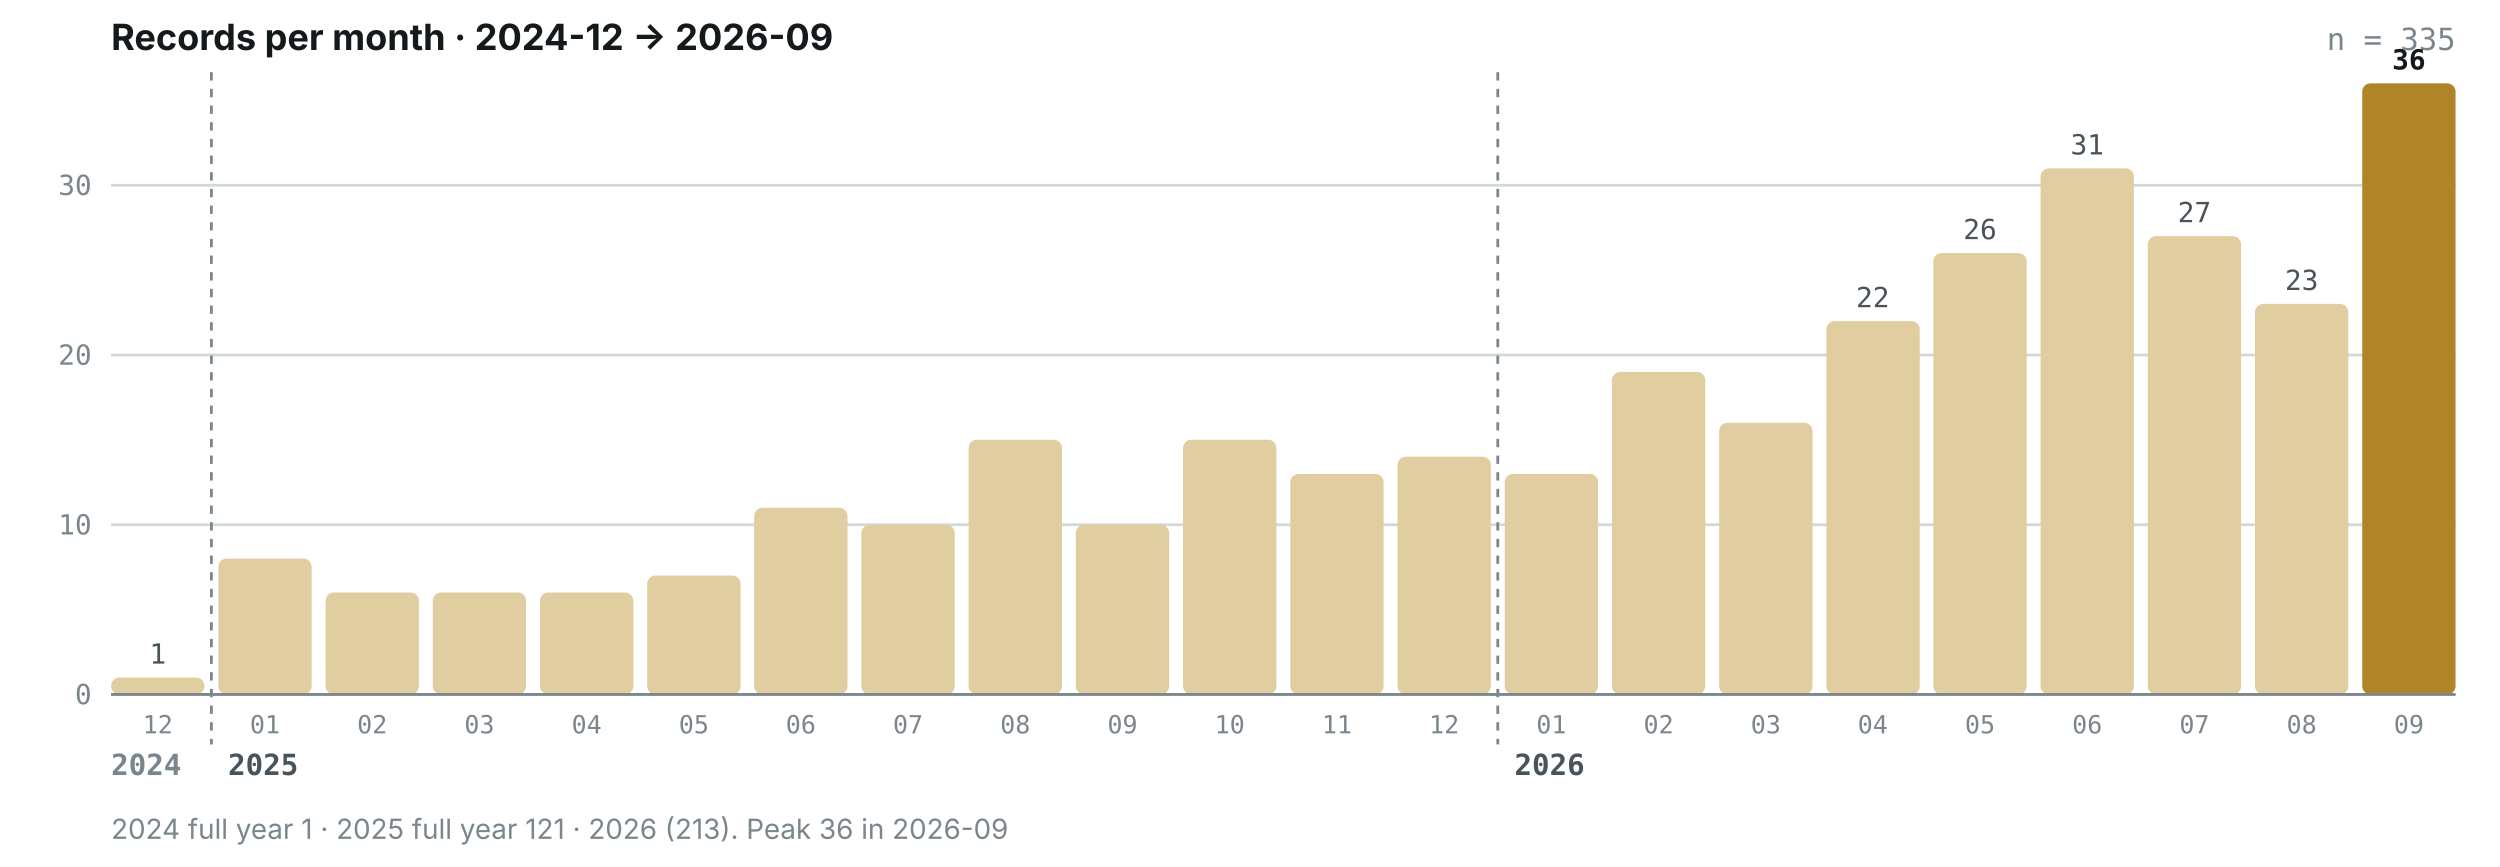
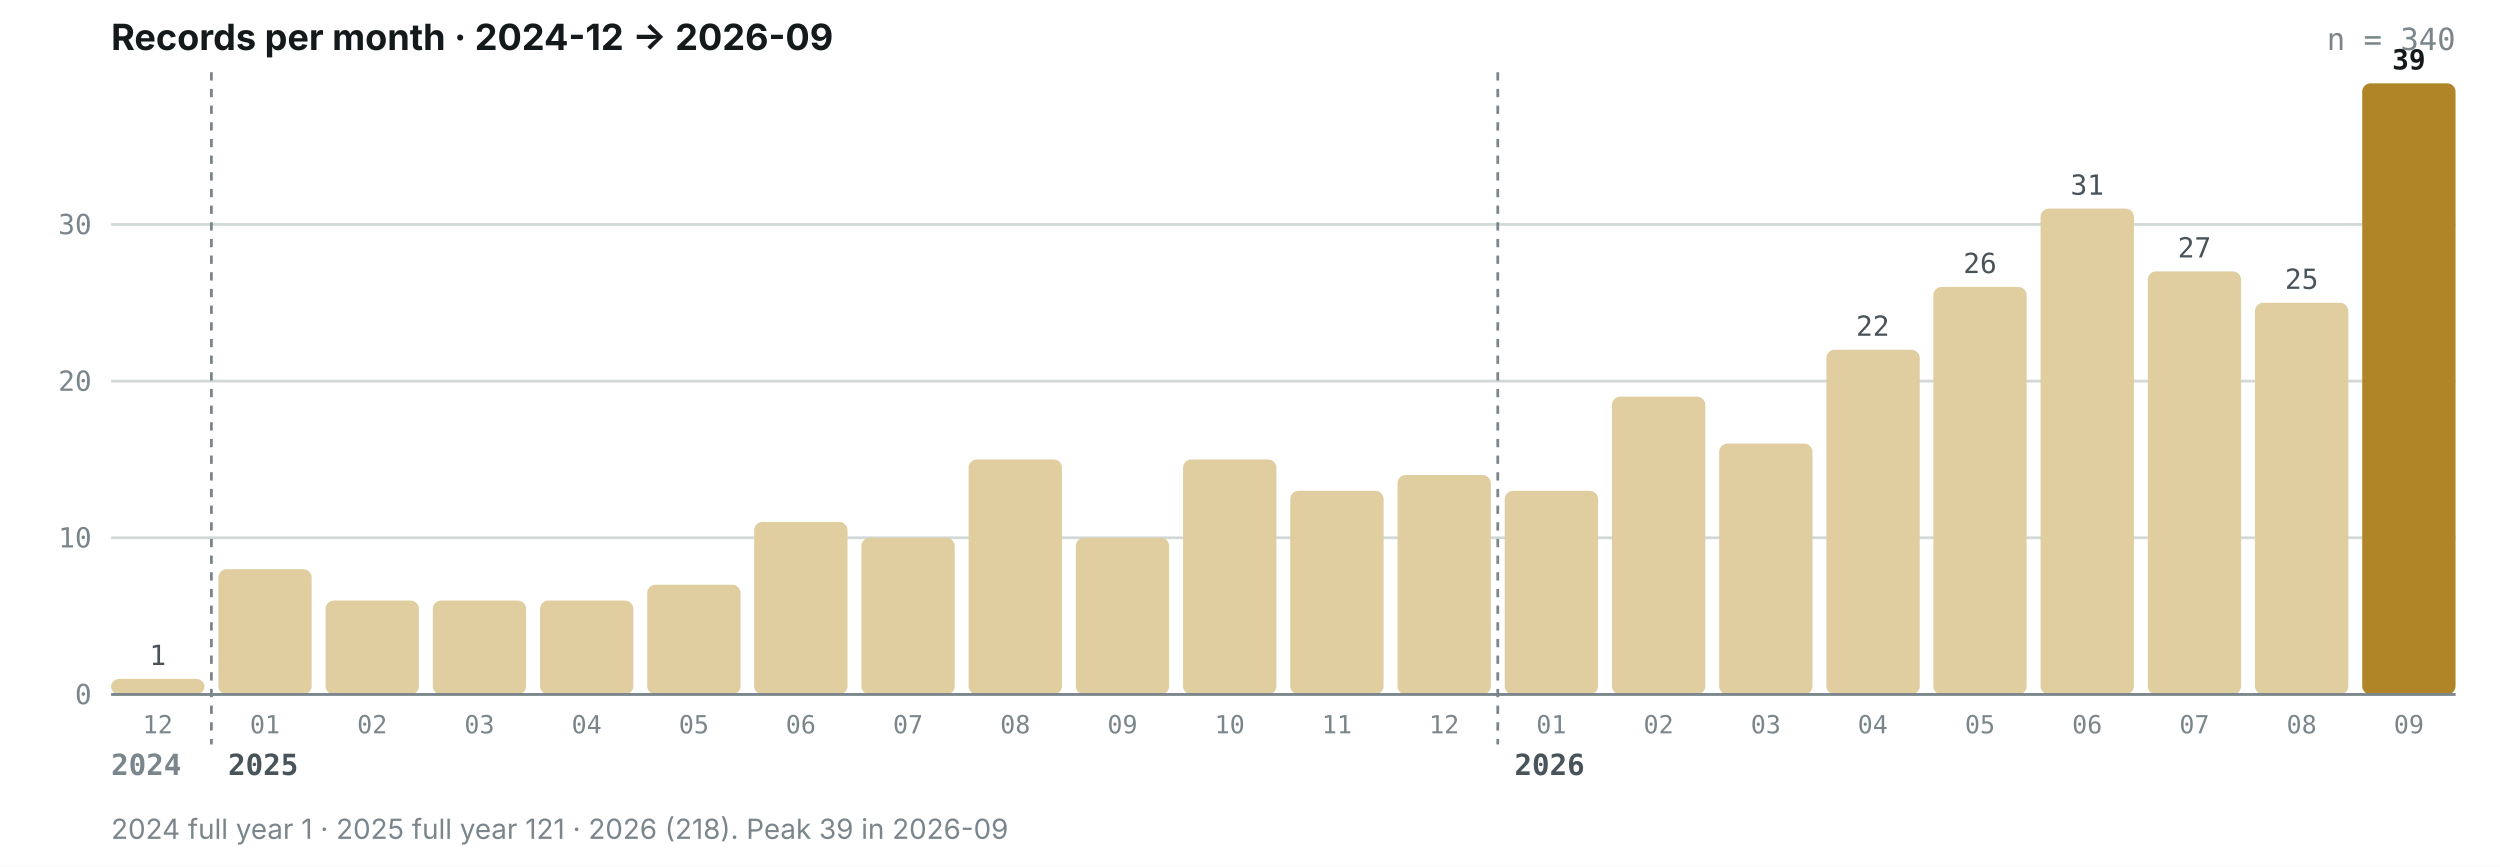
<svg xmlns="http://www.w3.org/2000/svg" viewBox="0 0 900 312" width="900" height="312" role="img" font-family="ui-sans-serif,-apple-system,'Segoe UI','PingFang SC','Microsoft YaHei',sans-serif">
  <rect width="900" height="312" fill="#FFFFFF" />
  <text x="40" y="18" font-size="13" font-weight="700" fill="#141A1C">Records per month · 2024-12 → 2026-09</text>
-   <text x="884" y="18" font-size="11" text-anchor="end" fill="#7A868C" font-family="ui-monospace,'SF Mono','Cascadia Mono','Consolas',monospace">n = 335</text>
+   <text x="884" y="18" font-size="11" text-anchor="end" fill="#7A868C" font-family="ui-monospace,'SF Mono','Cascadia Mono','Consolas',monospace">n = 340</text>
  <line x1="40" y1="250.0" x2="884" y2="250.0" stroke="#D2D8D8" stroke-width="1" />
  <text x="33" y="253.5" font-size="10" text-anchor="end" fill="#7A868C" font-family="ui-monospace,'SF Mono','Cascadia Mono','Consolas',monospace">0</text>
-   <line x1="40" y1="188.9" x2="884" y2="188.9" stroke="#D2D8D8" stroke-width="1" />
-   <text x="33" y="192.4" font-size="10" text-anchor="end" fill="#7A868C" font-family="ui-monospace,'SF Mono','Cascadia Mono','Consolas',monospace">10</text>
-   <line x1="40" y1="127.8" x2="884" y2="127.8" stroke="#D2D8D8" stroke-width="1" />
-   <text x="33" y="131.3" font-size="10" text-anchor="end" fill="#7A868C" font-family="ui-monospace,'SF Mono','Cascadia Mono','Consolas',monospace">20</text>
-   <line x1="40" y1="66.7" x2="884" y2="66.7" stroke="#D2D8D8" stroke-width="1" />
-   <text x="33" y="70.2" font-size="10" text-anchor="end" fill="#7A868C" font-family="ui-monospace,'SF Mono','Cascadia Mono','Consolas',monospace">30</text>
+   <line x1="40" y1="193.6" x2="884" y2="193.6" stroke="#D2D8D8" stroke-width="1" />
+   <text x="33" y="197.1" font-size="10" text-anchor="end" fill="#7A868C" font-family="ui-monospace,'SF Mono','Cascadia Mono','Consolas',monospace">10</text>
+   <line x1="40" y1="137.2" x2="884" y2="137.2" stroke="#D2D8D8" stroke-width="1" />
+   <text x="33" y="140.7" font-size="10" text-anchor="end" fill="#7A868C" font-family="ui-monospace,'SF Mono','Cascadia Mono','Consolas',monospace">20</text>
+   <line x1="40" y1="80.8" x2="884" y2="80.8" stroke="#D2D8D8" stroke-width="1" />
+   <text x="33" y="84.3" font-size="10" text-anchor="end" fill="#7A868C" font-family="ui-monospace,'SF Mono','Cascadia Mono','Consolas',monospace">30</text>
  <line x1="76.1" y1="26" x2="76.1" y2="268" stroke="#7A868C" stroke-width="1" stroke-dasharray="3 3" />
  <text x="82.1" y="279.0" font-size="10.5" font-weight="700" fill="#48545A" font-family="ui-monospace,'SF Mono','Cascadia Mono','Consolas',monospace">2025</text>
  <line x1="539.2" y1="26" x2="539.2" y2="268" stroke="#7A868C" stroke-width="1" stroke-dasharray="3 3" />
  <text x="545.2" y="279.0" font-size="10.5" font-weight="700" fill="#48545A" font-family="ui-monospace,'SF Mono','Cascadia Mono','Consolas',monospace">2026</text>
-   <rect x="40.0" y="243.9" width="33.6" height="6.1" rx="3" fill="#E0CDA0" />
-   <text x="56.8" y="238.9" font-size="10" text-anchor="middle" fill="#48545A" font-family="ui-monospace,'SF Mono','Cascadia Mono','Consolas',monospace" font-weight="500">1</text>
+   <rect x="40.0" y="244.4" width="33.6" height="5.6" rx="3" fill="#E0CDA0" />
+   <text x="56.8" y="239.4" font-size="10" text-anchor="middle" fill="#48545A" font-family="ui-monospace,'SF Mono','Cascadia Mono','Consolas',monospace" font-weight="500">1</text>
  <text x="56.8" y="264.0" font-size="9" text-anchor="middle" fill="#7A868C" font-family="ui-monospace,'SF Mono','Cascadia Mono','Consolas',monospace">12</text>
-   <rect x="78.6" y="201.1" width="33.6" height="48.9" rx="3" fill="#E0CDA0" />
+   <rect x="78.6" y="204.9" width="33.6" height="45.1" rx="3" fill="#E0CDA0" />
  <text x="95.4" y="264.0" font-size="9" text-anchor="middle" fill="#7A868C" font-family="ui-monospace,'SF Mono','Cascadia Mono','Consolas',monospace">01</text>
-   <rect x="117.2" y="213.3" width="33.6" height="36.7" rx="3" fill="#E0CDA0" />
+   <rect x="117.2" y="216.2" width="33.6" height="33.8" rx="3" fill="#E0CDA0" />
  <text x="134.0" y="264.0" font-size="9" text-anchor="middle" fill="#7A868C" font-family="ui-monospace,'SF Mono','Cascadia Mono','Consolas',monospace">02</text>
-   <rect x="155.8" y="213.3" width="33.6" height="36.7" rx="3" fill="#E0CDA0" />
+   <rect x="155.8" y="216.2" width="33.6" height="33.8" rx="3" fill="#E0CDA0" />
  <text x="172.6" y="264.0" font-size="9" text-anchor="middle" fill="#7A868C" font-family="ui-monospace,'SF Mono','Cascadia Mono','Consolas',monospace">03</text>
-   <rect x="194.4" y="213.3" width="33.6" height="36.7" rx="3" fill="#E0CDA0" />
+   <rect x="194.4" y="216.2" width="33.6" height="33.8" rx="3" fill="#E0CDA0" />
  <text x="211.2" y="264.0" font-size="9" text-anchor="middle" fill="#7A868C" font-family="ui-monospace,'SF Mono','Cascadia Mono','Consolas',monospace">04</text>
-   <rect x="233.0" y="207.2" width="33.6" height="42.8" rx="3" fill="#E0CDA0" />
+   <rect x="233.0" y="210.5" width="33.6" height="39.5" rx="3" fill="#E0CDA0" />
  <text x="249.8" y="264.0" font-size="9" text-anchor="middle" fill="#7A868C" font-family="ui-monospace,'SF Mono','Cascadia Mono','Consolas',monospace">05</text>
-   <rect x="271.5" y="182.8" width="33.6" height="67.2" rx="3" fill="#E0CDA0" />
+   <rect x="271.5" y="187.9" width="33.6" height="62.1" rx="3" fill="#E0CDA0" />
  <text x="288.3" y="264.0" font-size="9" text-anchor="middle" fill="#7A868C" font-family="ui-monospace,'SF Mono','Cascadia Mono','Consolas',monospace">06</text>
-   <rect x="310.1" y="188.9" width="33.6" height="61.1" rx="3" fill="#E0CDA0" />
+   <rect x="310.1" y="193.6" width="33.6" height="56.4" rx="3" fill="#E0CDA0" />
  <text x="326.9" y="264.0" font-size="9" text-anchor="middle" fill="#7A868C" font-family="ui-monospace,'SF Mono','Cascadia Mono','Consolas',monospace">07</text>
-   <rect x="348.7" y="158.3" width="33.6" height="91.7" rx="3" fill="#E0CDA0" />
+   <rect x="348.7" y="165.4" width="33.6" height="84.6" rx="3" fill="#E0CDA0" />
  <text x="365.5" y="264.0" font-size="9" text-anchor="middle" fill="#7A868C" font-family="ui-monospace,'SF Mono','Cascadia Mono','Consolas',monospace">08</text>
-   <rect x="387.3" y="188.9" width="33.6" height="61.1" rx="3" fill="#E0CDA0" />
+   <rect x="387.3" y="193.6" width="33.6" height="56.4" rx="3" fill="#E0CDA0" />
  <text x="404.1" y="264.0" font-size="9" text-anchor="middle" fill="#7A868C" font-family="ui-monospace,'SF Mono','Cascadia Mono','Consolas',monospace">09</text>
-   <rect x="425.9" y="158.3" width="33.6" height="91.7" rx="3" fill="#E0CDA0" />
+   <rect x="425.9" y="165.4" width="33.6" height="84.6" rx="3" fill="#E0CDA0" />
  <text x="442.7" y="264.0" font-size="9" text-anchor="middle" fill="#7A868C" font-family="ui-monospace,'SF Mono','Cascadia Mono','Consolas',monospace">10</text>
-   <rect x="464.5" y="170.6" width="33.6" height="79.4" rx="3" fill="#E0CDA0" />
+   <rect x="464.5" y="176.7" width="33.6" height="73.3" rx="3" fill="#E0CDA0" />
  <text x="481.3" y="264.0" font-size="9" text-anchor="middle" fill="#7A868C" font-family="ui-monospace,'SF Mono','Cascadia Mono','Consolas',monospace">11</text>
-   <rect x="503.1" y="164.4" width="33.6" height="85.6" rx="3" fill="#E0CDA0" />
+   <rect x="503.1" y="171.0" width="33.6" height="79.0" rx="3" fill="#E0CDA0" />
  <text x="519.9" y="264.0" font-size="9" text-anchor="middle" fill="#7A868C" font-family="ui-monospace,'SF Mono','Cascadia Mono','Consolas',monospace">12</text>
-   <rect x="541.7" y="170.6" width="33.6" height="79.4" rx="3" fill="#E0CDA0" />
+   <rect x="541.7" y="176.7" width="33.6" height="73.3" rx="3" fill="#E0CDA0" />
  <text x="558.5" y="264.0" font-size="9" text-anchor="middle" fill="#7A868C" font-family="ui-monospace,'SF Mono','Cascadia Mono','Consolas',monospace">01</text>
-   <rect x="580.3" y="133.9" width="33.6" height="116.1" rx="3" fill="#E0CDA0" />
+   <rect x="580.3" y="142.8" width="33.6" height="107.2" rx="3" fill="#E0CDA0" />
  <text x="597.1" y="264.0" font-size="9" text-anchor="middle" fill="#7A868C" font-family="ui-monospace,'SF Mono','Cascadia Mono','Consolas',monospace">02</text>
-   <rect x="618.9" y="152.2" width="33.6" height="97.8" rx="3" fill="#E0CDA0" />
+   <rect x="618.9" y="159.7" width="33.6" height="90.3" rx="3" fill="#E0CDA0" />
  <text x="635.7" y="264.0" font-size="9" text-anchor="middle" fill="#7A868C" font-family="ui-monospace,'SF Mono','Cascadia Mono','Consolas',monospace">03</text>
-   <rect x="657.5" y="115.6" width="33.6" height="134.4" rx="3" fill="#E0CDA0" />
-   <text x="674.2" y="110.6" font-size="10" text-anchor="middle" fill="#48545A" font-family="ui-monospace,'SF Mono','Cascadia Mono','Consolas',monospace" font-weight="500">22</text>
+   <rect x="657.5" y="125.9" width="33.6" height="124.1" rx="3" fill="#E0CDA0" />
+   <text x="674.2" y="120.9" font-size="10" text-anchor="middle" fill="#48545A" font-family="ui-monospace,'SF Mono','Cascadia Mono','Consolas',monospace" font-weight="500">22</text>
  <text x="674.2" y="264.0" font-size="9" text-anchor="middle" fill="#7A868C" font-family="ui-monospace,'SF Mono','Cascadia Mono','Consolas',monospace">04</text>
-   <rect x="696.0" y="91.1" width="33.6" height="158.9" rx="3" fill="#E0CDA0" />
-   <text x="712.8" y="86.1" font-size="10" text-anchor="middle" fill="#48545A" font-family="ui-monospace,'SF Mono','Cascadia Mono','Consolas',monospace" font-weight="500">26</text>
+   <rect x="696.0" y="103.3" width="33.6" height="146.7" rx="3" fill="#E0CDA0" />
+   <text x="712.8" y="98.3" font-size="10" text-anchor="middle" fill="#48545A" font-family="ui-monospace,'SF Mono','Cascadia Mono','Consolas',monospace" font-weight="500">26</text>
  <text x="712.8" y="264.0" font-size="9" text-anchor="middle" fill="#7A868C" font-family="ui-monospace,'SF Mono','Cascadia Mono','Consolas',monospace">05</text>
-   <rect x="734.6" y="60.6" width="33.6" height="189.4" rx="3" fill="#E0CDA0" />
-   <text x="751.4" y="55.6" font-size="10" text-anchor="middle" fill="#48545A" font-family="ui-monospace,'SF Mono','Cascadia Mono','Consolas',monospace" font-weight="500">31</text>
+   <rect x="734.6" y="75.1" width="33.6" height="174.9" rx="3" fill="#E0CDA0" />
+   <text x="751.4" y="70.1" font-size="10" text-anchor="middle" fill="#48545A" font-family="ui-monospace,'SF Mono','Cascadia Mono','Consolas',monospace" font-weight="500">31</text>
  <text x="751.4" y="264.0" font-size="9" text-anchor="middle" fill="#7A868C" font-family="ui-monospace,'SF Mono','Cascadia Mono','Consolas',monospace">06</text>
-   <rect x="773.2" y="85.0" width="33.6" height="165.0" rx="3" fill="#E0CDA0" />
-   <text x="790.0" y="80.0" font-size="10" text-anchor="middle" fill="#48545A" font-family="ui-monospace,'SF Mono','Cascadia Mono','Consolas',monospace" font-weight="500">27</text>
+   <rect x="773.2" y="97.7" width="33.6" height="152.3" rx="3" fill="#E0CDA0" />
+   <text x="790.0" y="92.7" font-size="10" text-anchor="middle" fill="#48545A" font-family="ui-monospace,'SF Mono','Cascadia Mono','Consolas',monospace" font-weight="500">27</text>
  <text x="790.0" y="264.0" font-size="9" text-anchor="middle" fill="#7A868C" font-family="ui-monospace,'SF Mono','Cascadia Mono','Consolas',monospace">07</text>
-   <rect x="811.8" y="109.4" width="33.6" height="140.6" rx="3" fill="#E0CDA0" />
-   <text x="828.6" y="104.4" font-size="10" text-anchor="middle" fill="#48545A" font-family="ui-monospace,'SF Mono','Cascadia Mono','Consolas',monospace" font-weight="500">23</text>
+   <rect x="811.8" y="109.0" width="33.6" height="141.0" rx="3" fill="#E0CDA0" />
+   <text x="828.6" y="104.0" font-size="10" text-anchor="middle" fill="#48545A" font-family="ui-monospace,'SF Mono','Cascadia Mono','Consolas',monospace" font-weight="500">25</text>
  <text x="828.6" y="264.0" font-size="9" text-anchor="middle" fill="#7A868C" font-family="ui-monospace,'SF Mono','Cascadia Mono','Consolas',monospace">08</text>
  <rect x="850.4" y="30.0" width="33.6" height="220.0" rx="3" fill="#B08528" />
-   <text x="867.2" y="25.0" font-size="10" text-anchor="middle" fill="#141A1C" font-family="ui-monospace,'SF Mono','Cascadia Mono','Consolas',monospace" font-weight="700">36</text>
+   <text x="867.2" y="25.0" font-size="10" text-anchor="middle" fill="#141A1C" font-family="ui-monospace,'SF Mono','Cascadia Mono','Consolas',monospace" font-weight="700">39</text>
  <text x="867.2" y="264.0" font-size="9" text-anchor="middle" fill="#7A868C" font-family="ui-monospace,'SF Mono','Cascadia Mono','Consolas',monospace">09</text>
  <line x1="40" y1="250" x2="884" y2="250" stroke="#7A868C" stroke-width="1" />
  <text x="40" y="279.0" font-size="10.5" font-weight="700" fill="#7A868C" font-family="ui-monospace,'SF Mono','Cascadia Mono','Consolas',monospace">2024</text>
-   <text x="40" y="302" font-size="10" fill="#7A868C">2024 full year 1 · 2025 full year 121 · 2026 (213). Peak 36 in 2026-09</text>
+   <text x="40" y="302" font-size="10" fill="#7A868C">2024 full year 1 · 2025 full year 121 · 2026 (218). Peak 39 in 2026-09</text>
</svg>
